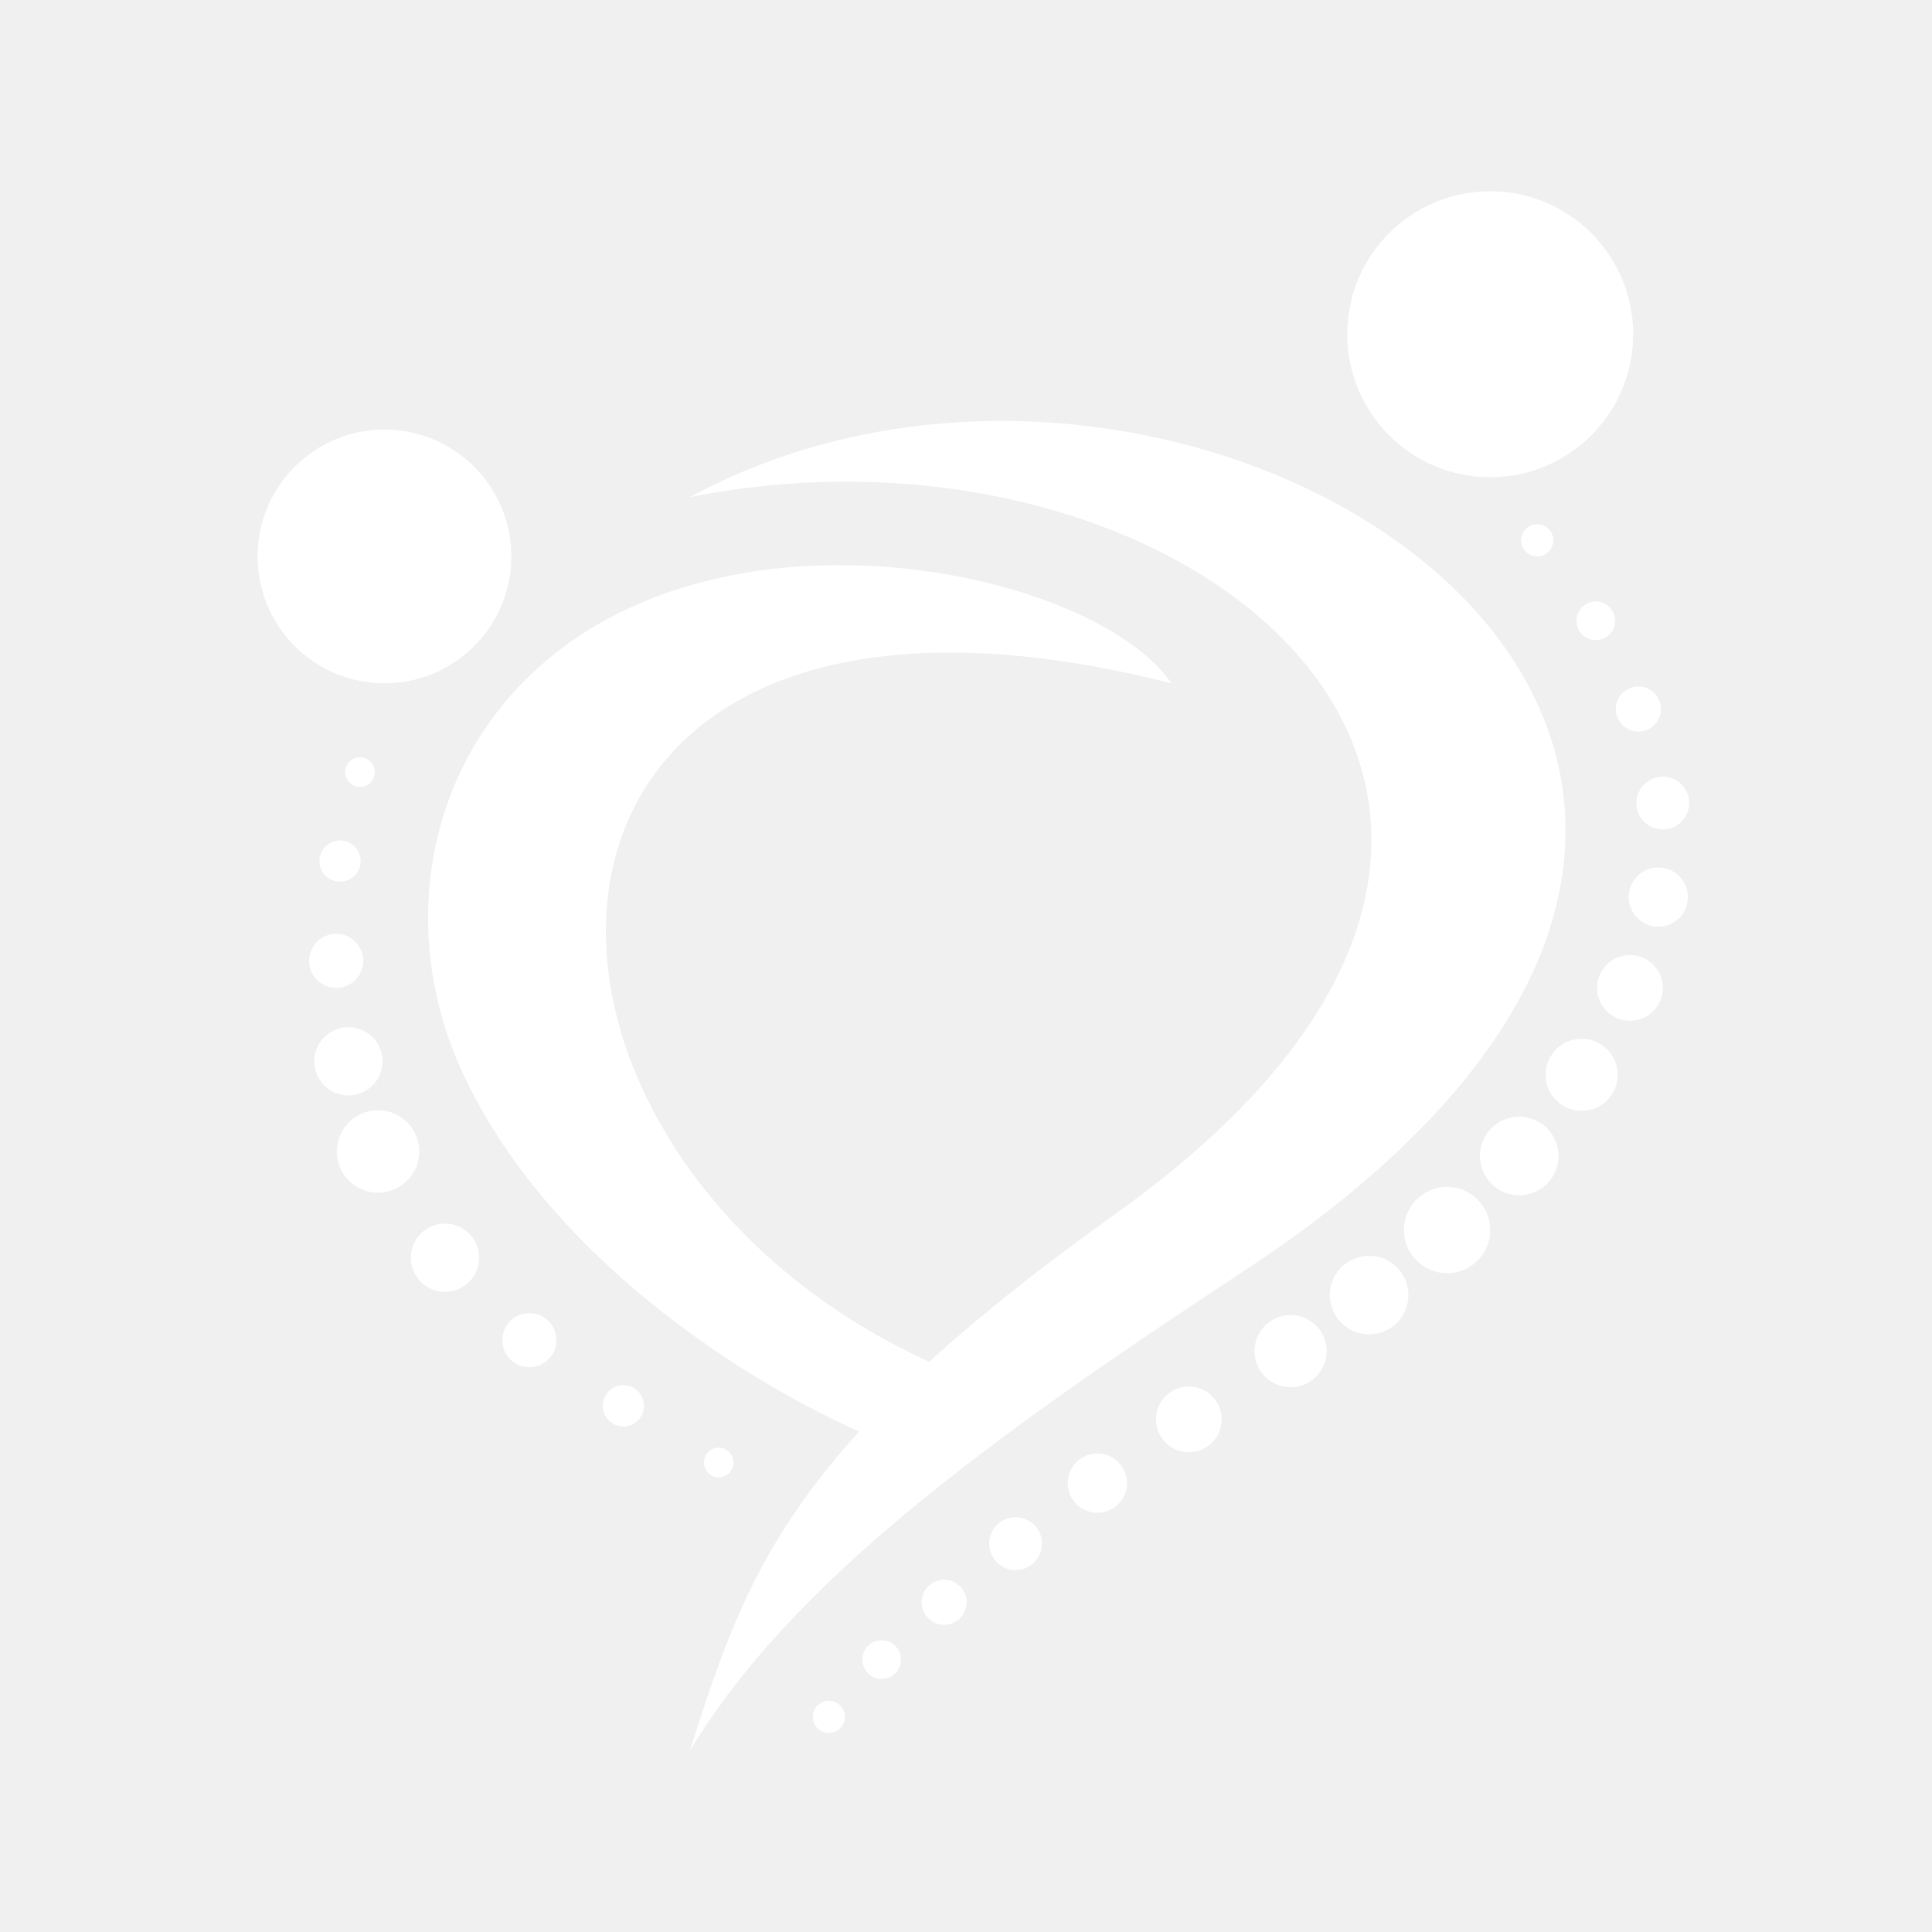
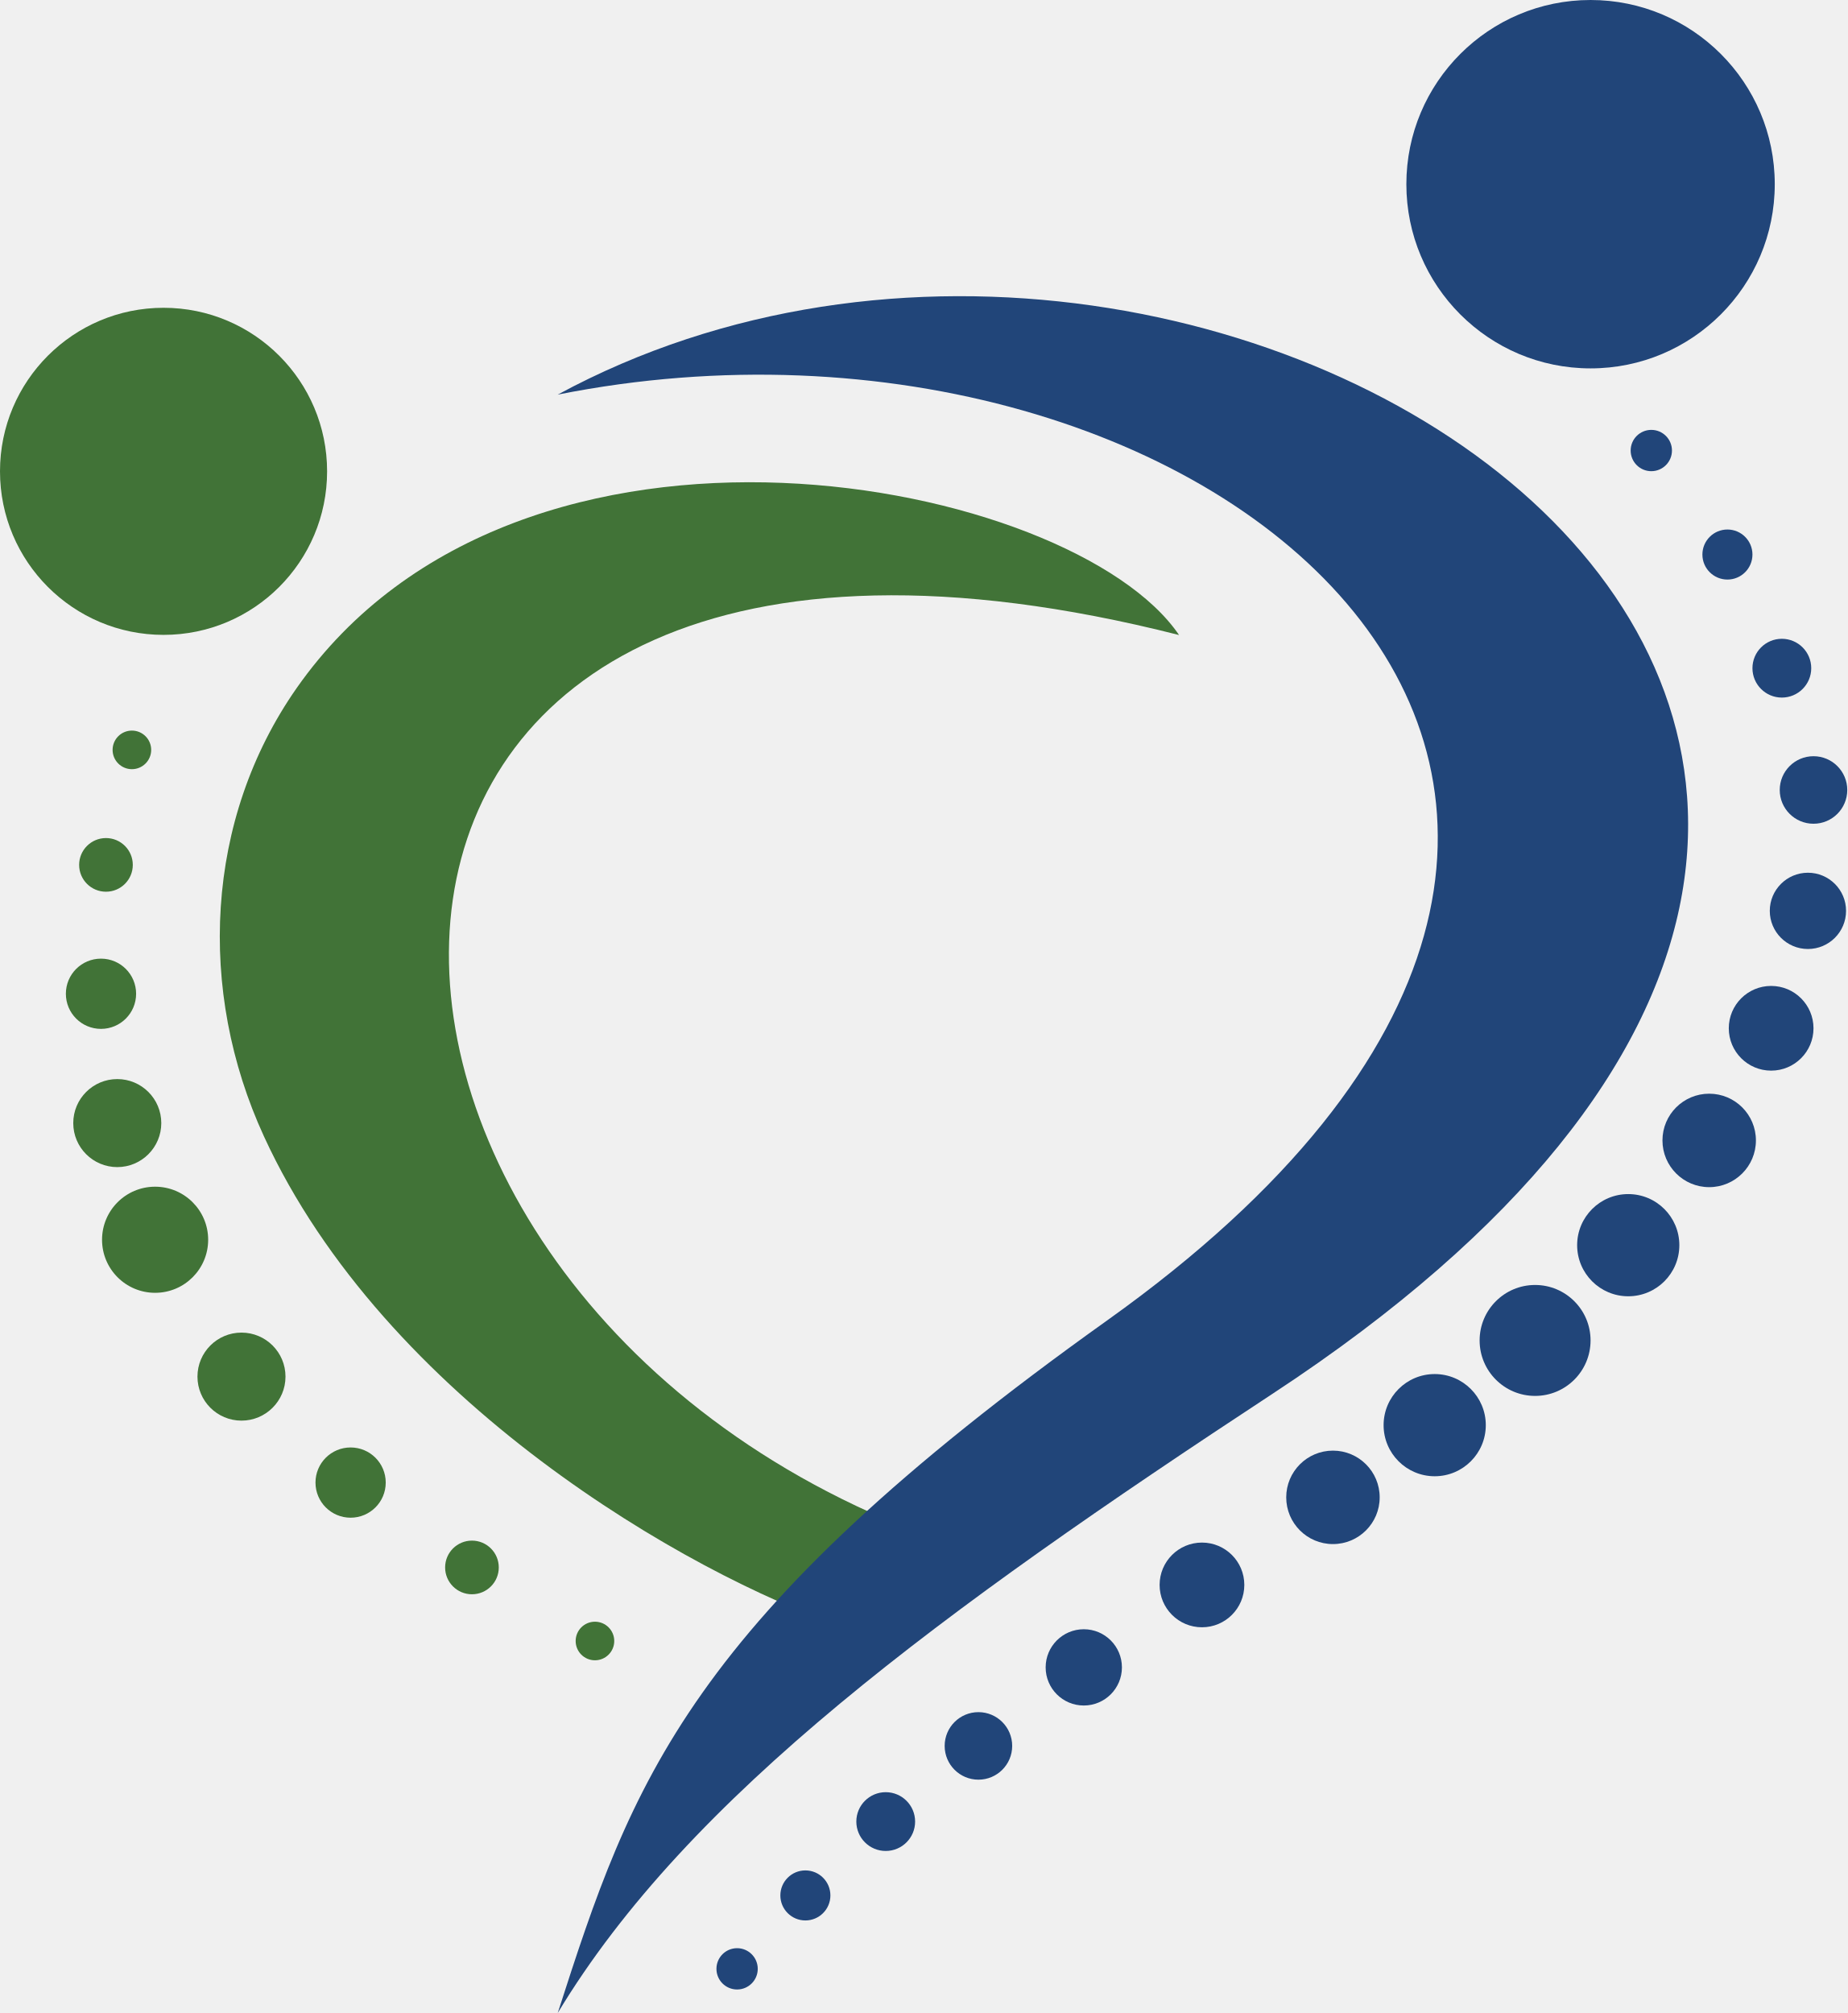
- <svg xmlns="http://www.w3.org/2000/svg" version="1.1" id="Layer_1" x="0px" y="0px" viewBox="0 0 300 300" style="enable-background:new 0 0 300 300;" xml:space="preserve">
-   <style type="text/css">
- 	.st0{fill:#FFFFFF;}
- </style>
-   <g>
-     <circle class="st0" cx="59.7" cy="86.4" r="19.7" />
+ <svg xmlns="http://www.w3.org/2000/svg" id="Layer_2" data-name="Layer 2" viewBox="0 0 122.55 133.55">
+   <defs>
+     <style>
+       .cls-1 {
+         fill: #214579;
+       }
+ 
+       .cls-2 {
+         fill: #417337;
+       }
+     </style>
+   </defs>
+   <g id="Layer_1-2" data-name="Layer 1">
    <g>
-       <path class="st0" d="M181.9,106.1C70.4,77.8,71,183.3,150.3,214c-11-1.2,1.2,14.9-8.8,11.5c-18.8-6.4-55.1-27.4-69.7-59    c-8.1-17.5-7.1-38.1,3.9-53.9C102.7,74,169.1,87.3,181.9,106.1z" />
+       <path class="cls-2" d="m78.22,42.13c-61.5-15.62-61.17,42.55-17.41,59.5-6.06-.66.69,8.21-4.86,6.32-10.34-3.53-30.41-15.08-38.44-32.56-4.44-9.66-3.92-21.03,2.17-29.74,14.87-21.24,51.5-13.89,58.54-3.52Z" />
      <g>
-         <circle class="st0" cx="55.9" cy="119.9" r="2.3" />
-         <circle class="st0" cx="52.8" cy="133.7" r="3.2" />
-         <circle class="st0" cx="52.2" cy="149.2" r="4.2" />
-         <circle class="st0" cx="54.1" cy="164.8" r="5.3" />
-         <circle class="st0" cx="58.7" cy="178.8" r="6.4" />
-         <circle class="st0" cx="69.1" cy="195.3" r="5.3" />
-         <circle class="st0" cx="82.2" cy="208.1" r="4.2" />
-         <circle class="st0" cx="96.8" cy="218.3" r="3.2" />
-         <circle class="st0" cx="111.6" cy="227.1" r="2.3" />
+         <circle class="cls-2" cx="8.75" cy="49.75" r="1.28" />
+         <circle class="cls-2" cx="7.03" cy="57.38" r="1.78" />
+         <circle class="cls-2" cx="6.7" cy="65.93" r="2.33" />
+         <circle class="cls-2" cx="7.78" cy="74.51" r="2.92" />
+         <circle class="cls-2" cx="10.29" cy="82.25" r="3.52" />
+         <circle class="cls-2" cx="16.02" cy="91.33" r="2.92" />
+         <circle class="cls-2" cx="23.26" cy="98.36" r="2.33" />
+         <circle class="cls-2" cx="31.31" cy="103.99" r="1.78" />
+         <circle class="cls-2" cx="39.47" cy="108.87" r="1.28" />
      </g>
-       <path class="st0" d="M107.1,77.2c78.7-15.7,154.6,48.2,66.1,111.3c-50.7,36.2-57.2,55.6-66.1,83.4c15.7-26.1,46.1-48.3,86-74.5    C314.2,117.9,187.3,33.8,107.1,77.2z" />
+       <circle class="cls-2" cx="10.85" cy="31.27" r="10.85" />
+       <path class="cls-1" d="m37,26.18c43.38-8.64,85.27,26.59,36.48,61.4-27.97,19.95-31.55,30.66-36.48,45.97,8.66-14.38,25.42-26.63,47.45-41.1C151.19,48.62,81.21,2.24,37,26.18Z" />
      <g>
-         <circle class="st0" cx="128.7" cy="266.6" r="2.5" />
-         <circle class="st0" cx="136.9" cy="257.7" r="3" />
-         <circle class="st0" cx="146.6" cy="248.8" r="3.5" />
-         <circle class="st0" cx="157.7" cy="239.7" r="4.1" />
-         <circle class="st0" cx="170.4" cy="230.3" r="4.6" />
-         <circle class="st0" cx="184.6" cy="220.4" r="5.1" />
-         <circle class="st0" cx="200.4" cy="209.8" r="5.6" />
-         <circle class="st0" cx="212.6" cy="201.1" r="6.1" />
-         <circle class="st0" cx="224.7" cy="191" r="6.7" />
-         <circle class="st0" cx="235.9" cy="179.5" r="6.1" />
-         <circle class="st0" cx="245.6" cy="166.9" r="5.6" />
-         <circle class="st0" cx="253.1" cy="153.4" r="5.1" />
-         <circle class="st0" cx="257.5" cy="139.3" r="4.6" />
-         <circle class="st0" cx="258.2" cy="124.7" r="4.1" />
-         <circle class="st0" cx="254.4" cy="110.1" r="3.5" />
-         <circle class="st0" cx="247.8" cy="96.4" r="3" />
-         <circle class="st0" cx="238.7" cy="83.9" r="2.5" />
+         <circle class="cls-1" cx="48.9" cy="130.62" r="1.37" />
+         <circle class="cls-1" cx="53.43" cy="125.75" r="1.66" />
+         <circle class="cls-1" cx="58.76" cy="120.85" r="1.95" />
+         <circle class="cls-1" cx="64.91" cy="115.83" r="2.24" />
+         <circle class="cls-1" cx="71.9" cy="110.62" r="2.53" />
+         <circle class="cls-1" cx="79.74" cy="105.15" r="2.81" />
+         <circle class="cls-1" cx="88.43" cy="99.34" r="3.1" />
+         <circle class="cls-1" cx="95.18" cy="94.55" r="3.39" />
+         <circle class="cls-1" cx="101.84" cy="88.93" r="3.68" />
+         <circle class="cls-1" cx="108.02" cy="82.61" r="3.39" />
+         <circle class="cls-1" cx="113.39" cy="75.66" r="3.1" />
+         <circle class="cls-1" cx="117.5" cy="68.22" r="2.81" />
+         <circle class="cls-1" cx="119.94" cy="60.43" r="2.53" />
+         <circle class="cls-1" cx="120.31" cy="52.41" r="2.24" />
+         <circle class="cls-1" cx="118.21" cy="44.33" r="1.95" />
+         <circle class="cls-1" cx="114.6" cy="36.79" r="1.66" />
+         <circle class="cls-1" cx="109.55" cy="29.89" r="1.37" />
      </g>
-       <circle class="st0" cx="231.4" cy="51.9" r="22.2" />
+       <circle class="cls-1" cx="105.52" cy="12.22" r="12.22" />
    </g>
  </g>
</svg>
